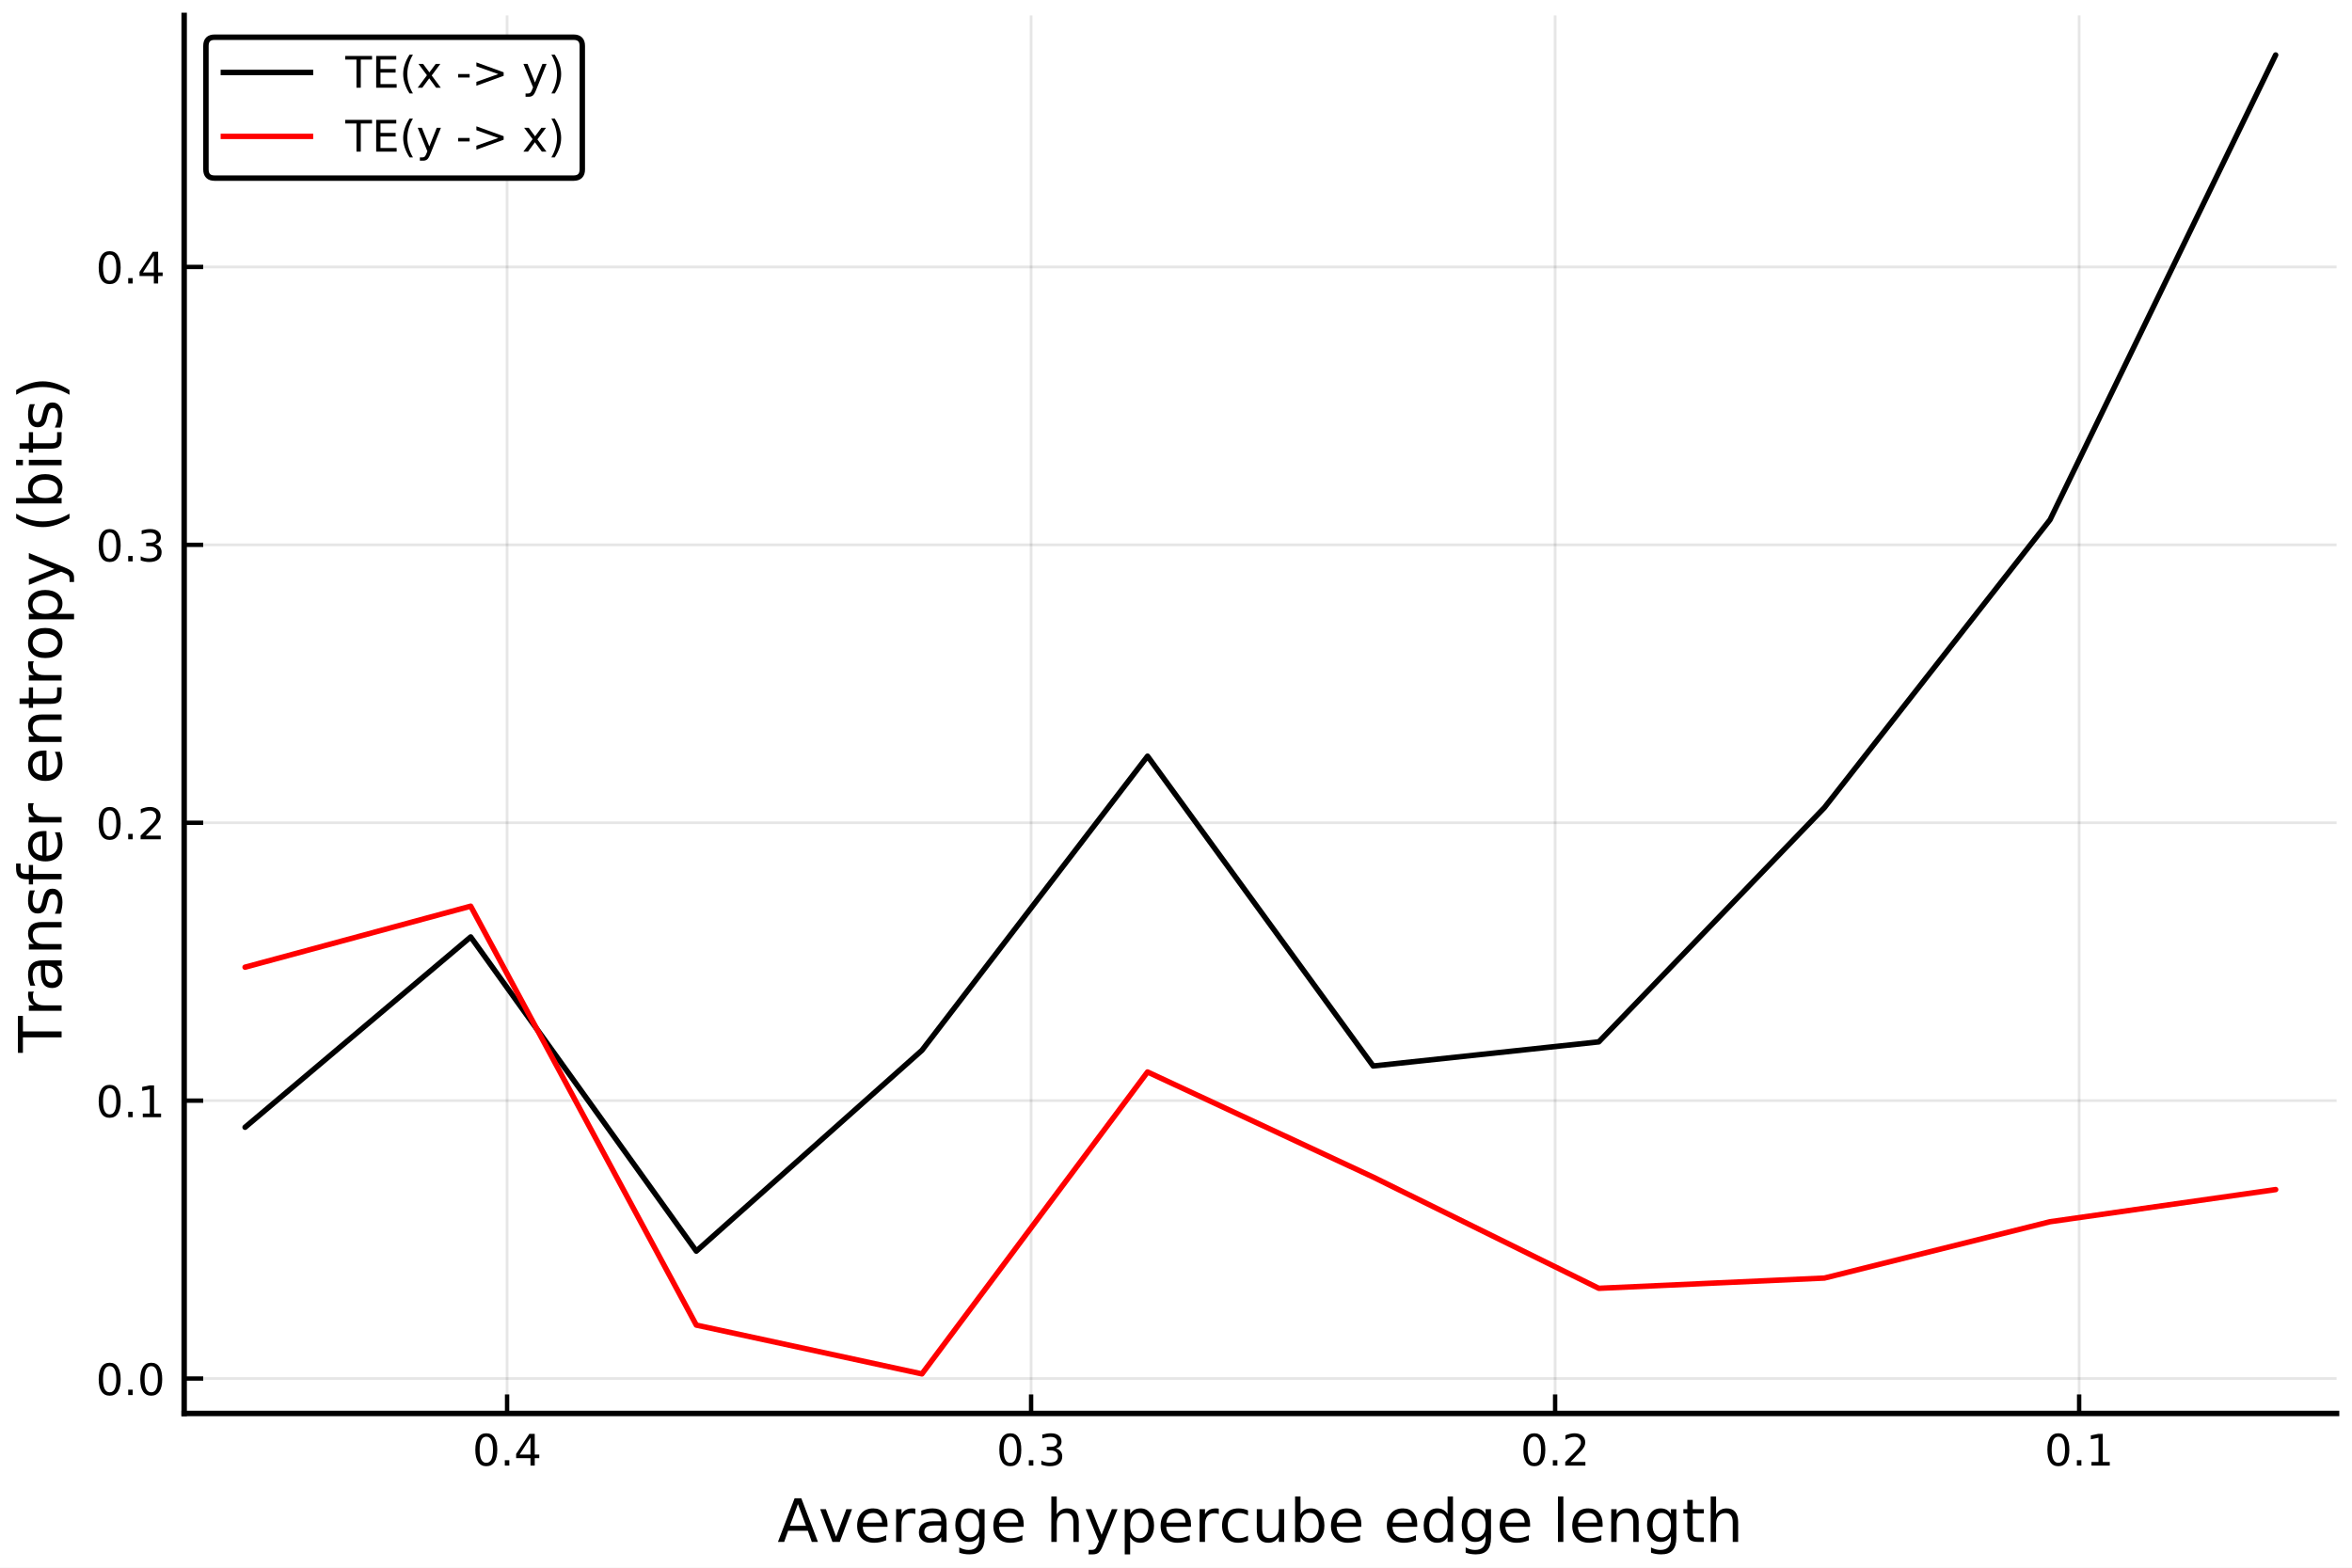
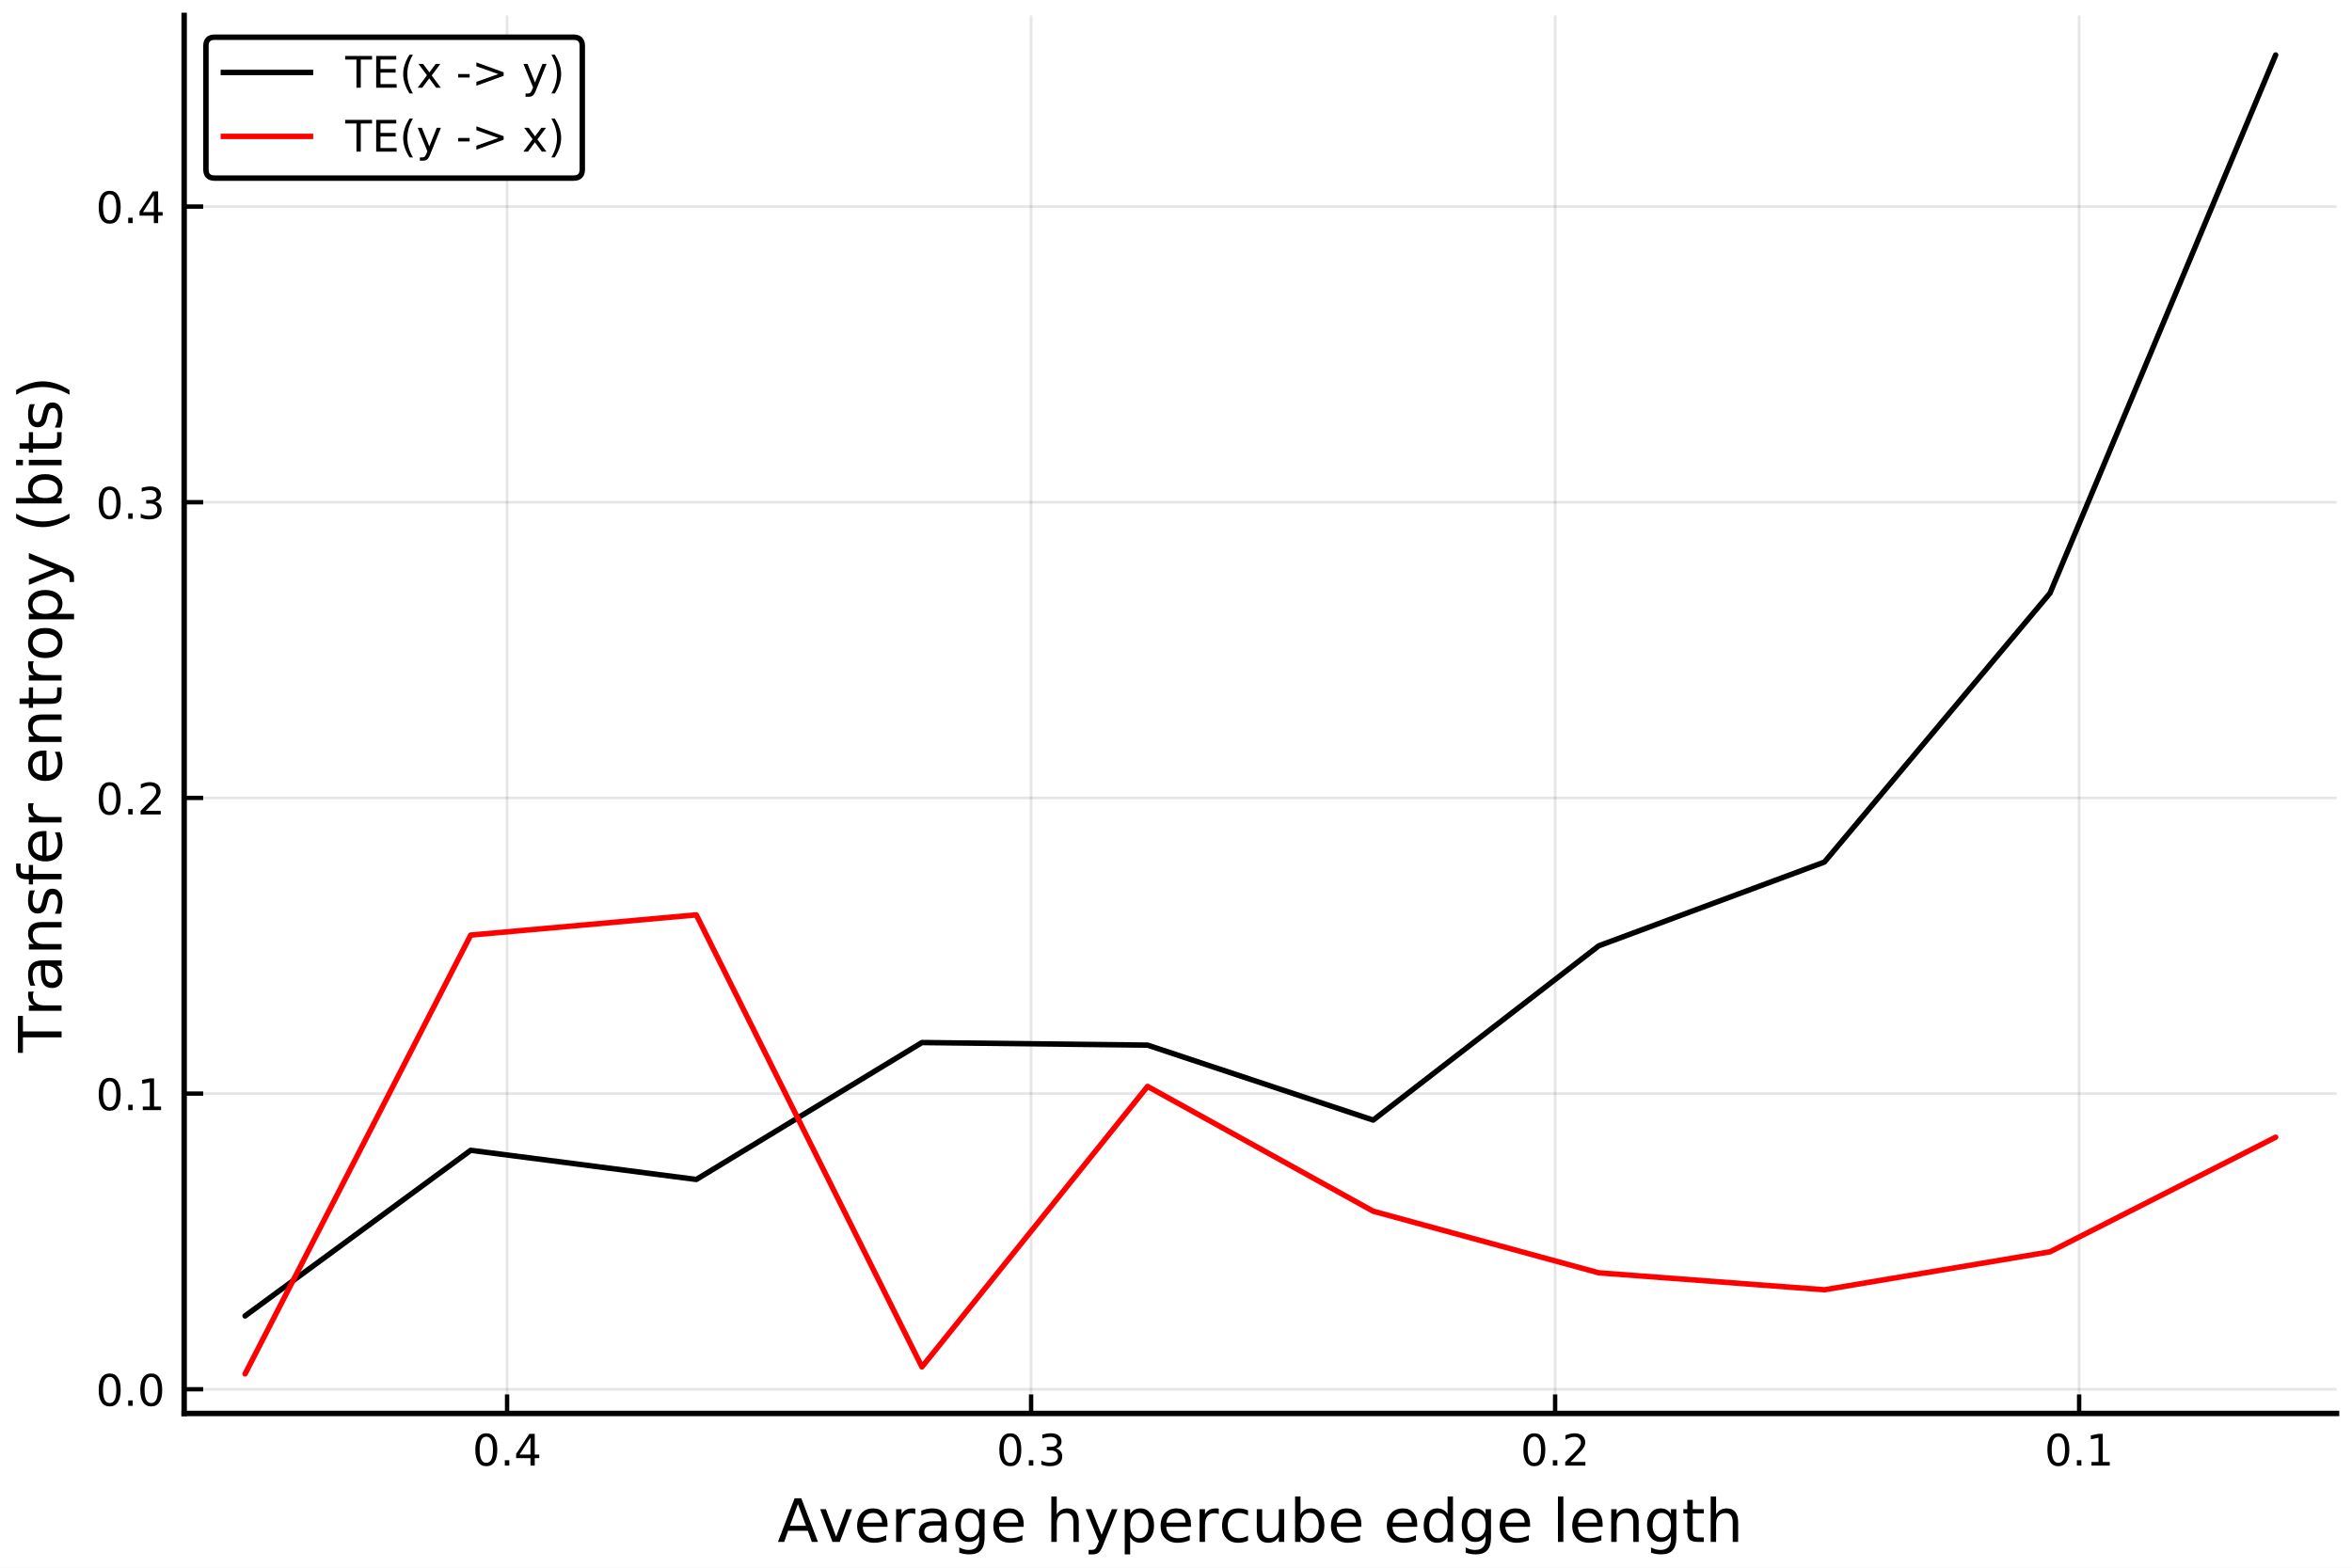
<svg xmlns="http://www.w3.org/2000/svg" xmlns:xlink="http://www.w3.org/1999/xlink" height="288pt" version="1.1" viewBox="0 0 432 288" width="432pt">
  <defs>
    <style type="text/css">
*{stroke-linecap:butt;stroke-linejoin:round;}
  </style>
  </defs>
  <g id="figure_1">
    <g id="patch_1">
      <path d="M 0 288  L 432 288  L 432 0  L 0 0  z " style="fill:#ffffff;" />
    </g>
    <g id="axes_1">
      <g id="patch_2">
        <path d="M 33.825 259.665  L 429.165 259.665  L 429.165 2.835  L 33.825 2.835  z " style="fill:#ffffff;" />
      </g>
      <g id="matplotlib.axis_1">
        <g id="xtick_1">
          <g id="line2d_1">
-             <path clip-path="url(#pff880010dd)" d="M 381.883 259.665  L 381.883 2.835  " style="fill:none;stroke:#000000;stroke-linecap:square;stroke-opacity:0.1;stroke-width:0.5;" />
+             <path clip-path="url(#p56dfbf8bd0)" d="M 381.883 259.665  L 381.883 2.835  " style="fill:none;stroke:#000000;stroke-linecap:square;stroke-opacity:0.1;stroke-width:0.5;" />
          </g>
          <g id="line2d_2">
            <defs>
-               <path d="M 0 0  L 0 -3.5  " id="m02b82dcf3f" style="stroke:#000000;stroke-width:0.8;" />
-             </defs>
-             <g>
-               <use style="stroke:#000000;stroke-width:0.8;" x="381.883" xlink:href="#m02b82dcf3f" y="259.665" />
+               <path d="M 0 0  L 0 -3.5  " id="m23f19d0f2c" style="stroke:#000000;stroke-width:0.8;" />
+             </defs>
+             <g>
+               <use style="stroke:#000000;stroke-width:0.8;" x="381.883" xlink:href="#m23f19d0f2c" y="259.665" />
            </g>
          </g>
          <g id="text_1">
            <defs>
              <path d="M 31.781 66.406  Q 24.172 66.406 20.328 58.906  Q 16.5 51.422 16.5 36.375  Q 16.5 21.391 20.328 13.891  Q 24.172 6.391 31.781 6.391  Q 39.453 6.391 43.281 13.891  Q 47.125 21.391 47.125 36.375  Q 47.125 51.422 43.281 58.906  Q 39.453 66.406 31.781 66.406  z M 31.781 74.219  Q 44.047 74.219 50.516 64.516  Q 56.984 54.828 56.984 36.375  Q 56.984 17.969 50.516 8.266  Q 44.047 -1.422 31.781 -1.422  Q 19.531 -1.422 13.062 8.266  Q 6.594 17.969 6.594 36.375  Q 6.594 54.828 13.062 64.516  Q 19.531 74.219 31.781 74.219  z " id="DejaVuSans-48" />
              <path d="M 10.688 12.406  L 21 12.406  L 21 0  L 10.688 0  z " id="DejaVuSans-46" />
              <path d="M 12.406 8.297  L 28.516 8.297  L 28.516 63.922  L 10.984 60.406  L 10.984 69.391  L 28.422 72.906  L 38.281 72.906  L 38.281 8.297  L 54.391 8.297  L 54.391 0  L 12.406 0  z " id="DejaVuSans-49" />
            </defs>
            <g transform="translate(375.522 269.2441)scale(0.08 -0.08)">
              <use xlink:href="#DejaVuSans-48" />
              <use x="63.623" xlink:href="#DejaVuSans-46" />
              <use x="95.41" xlink:href="#DejaVuSans-49" />
            </g>
          </g>
        </g>
        <g id="xtick_2">
          <g id="line2d_3">
-             <path clip-path="url(#pff880010dd)" d="M 285.635 259.665  L 285.635 2.835  " style="fill:none;stroke:#000000;stroke-linecap:square;stroke-opacity:0.1;stroke-width:0.5;" />
+             <path clip-path="url(#p56dfbf8bd0)" d="M 285.635 259.665  L 285.635 2.835  " style="fill:none;stroke:#000000;stroke-linecap:square;stroke-opacity:0.1;stroke-width:0.5;" />
          </g>
          <g id="line2d_4">
            <g>
-               <use style="stroke:#000000;stroke-width:0.8;" x="285.635" xlink:href="#m02b82dcf3f" y="259.665" />
+               <use style="stroke:#000000;stroke-width:0.8;" x="285.635" xlink:href="#m23f19d0f2c" y="259.665" />
            </g>
          </g>
          <g id="text_2">
            <defs>
              <path d="M 19.188 8.297  L 53.609 8.297  L 53.609 0  L 7.328 0  L 7.328 8.297  Q 12.938 14.109 22.625 23.891  Q 32.328 33.688 34.812 36.531  Q 39.547 41.844 41.422 45.531  Q 43.312 49.219 43.312 52.781  Q 43.312 58.594 39.234 62.25  Q 35.156 65.922 28.609 65.922  Q 23.969 65.922 18.812 64.312  Q 13.672 62.703 7.812 59.422  L 7.812 69.391  Q 13.766 71.781 18.938 73  Q 24.125 74.219 28.422 74.219  Q 39.75 74.219 46.484 68.547  Q 53.219 62.891 53.219 53.422  Q 53.219 48.922 51.531 44.891  Q 49.859 40.875 45.406 35.406  Q 44.188 33.984 37.641 27.219  Q 31.109 20.453 19.188 8.297  z " id="DejaVuSans-50" />
            </defs>
            <g transform="translate(279.2735 269.2441)scale(0.08 -0.08)">
              <use xlink:href="#DejaVuSans-48" />
              <use x="63.623" xlink:href="#DejaVuSans-46" />
              <use x="95.41" xlink:href="#DejaVuSans-50" />
            </g>
          </g>
        </g>
        <g id="xtick_3">
          <g id="line2d_5">
-             <path clip-path="url(#pff880010dd)" d="M 189.386 259.665  L 189.386 2.835  " style="fill:none;stroke:#000000;stroke-linecap:square;stroke-opacity:0.1;stroke-width:0.5;" />
+             <path clip-path="url(#p56dfbf8bd0)" d="M 189.386 259.665  L 189.386 2.835  " style="fill:none;stroke:#000000;stroke-linecap:square;stroke-opacity:0.1;stroke-width:0.5;" />
          </g>
          <g id="line2d_6">
            <g>
-               <use style="stroke:#000000;stroke-width:0.8;" x="189.386" xlink:href="#m02b82dcf3f" y="259.665" />
+               <use style="stroke:#000000;stroke-width:0.8;" x="189.386" xlink:href="#m23f19d0f2c" y="259.665" />
            </g>
          </g>
          <g id="text_3">
            <defs>
              <path d="M 40.578 39.312  Q 47.656 37.797 51.625 33  Q 55.609 28.219 55.609 21.188  Q 55.609 10.406 48.188 4.484  Q 40.766 -1.422 27.094 -1.422  Q 22.516 -1.422 17.656 -0.516  Q 12.797 0.391 7.625 2.203  L 7.625 11.719  Q 11.719 9.328 16.594 8.109  Q 21.484 6.891 26.812 6.891  Q 36.078 6.891 40.938 10.547  Q 45.797 14.203 45.797 21.188  Q 45.797 27.641 41.281 31.266  Q 36.766 34.906 28.719 34.906  L 20.219 34.906  L 20.219 43.016  L 29.109 43.016  Q 36.375 43.016 40.234 45.922  Q 44.094 48.828 44.094 54.297  Q 44.094 59.906 40.109 62.906  Q 36.141 65.922 28.719 65.922  Q 24.656 65.922 20.016 65.031  Q 15.375 64.156 9.812 62.312  L 9.812 71.094  Q 15.438 72.656 20.344 73.438  Q 25.25 74.219 29.594 74.219  Q 40.828 74.219 47.359 69.109  Q 53.906 64.016 53.906 55.328  Q 53.906 49.266 50.438 45.094  Q 46.969 40.922 40.578 39.312  z " id="DejaVuSans-51" />
            </defs>
            <g transform="translate(183.025 269.2441)scale(0.08 -0.08)">
              <use xlink:href="#DejaVuSans-48" />
              <use x="63.623" xlink:href="#DejaVuSans-46" />
              <use x="95.41" xlink:href="#DejaVuSans-51" />
            </g>
          </g>
        </g>
        <g id="xtick_4">
          <g id="line2d_7">
-             <path clip-path="url(#pff880010dd)" d="M 93.138 259.665  L 93.138 2.835  " style="fill:none;stroke:#000000;stroke-linecap:square;stroke-opacity:0.1;stroke-width:0.5;" />
+             <path clip-path="url(#p56dfbf8bd0)" d="M 93.138 259.665  L 93.138 2.835  " style="fill:none;stroke:#000000;stroke-linecap:square;stroke-opacity:0.1;stroke-width:0.5;" />
          </g>
          <g id="line2d_8">
            <g>
-               <use style="stroke:#000000;stroke-width:0.8;" x="93.138" xlink:href="#m02b82dcf3f" y="259.665" />
+               <use style="stroke:#000000;stroke-width:0.8;" x="93.138" xlink:href="#m23f19d0f2c" y="259.665" />
            </g>
          </g>
          <g id="text_4">
            <defs>
              <path d="M 37.797 64.312  L 12.891 25.391  L 37.797 25.391  z M 35.203 72.906  L 47.609 72.906  L 47.609 25.391  L 58.016 25.391  L 58.016 17.188  L 47.609 17.188  L 47.609 0  L 37.797 0  L 37.797 17.188  L 4.891 17.188  L 4.891 26.703  z " id="DejaVuSans-52" />
            </defs>
            <g transform="translate(86.77653 269.2441)scale(0.08 -0.08)">
              <use xlink:href="#DejaVuSans-48" />
              <use x="63.623" xlink:href="#DejaVuSans-46" />
              <use x="95.41" xlink:href="#DejaVuSans-52" />
            </g>
          </g>
        </g>
        <g id="text_5">
          <defs>
            <path d="M 34.188 63.188  L 20.797 26.906  L 47.609 26.906  z M 28.609 72.906  L 39.797 72.906  L 67.578 0  L 57.328 0  L 50.688 18.703  L 17.828 18.703  L 11.188 0  L 0.781 0  z " id="DejaVuSans-65" />
            <path d="M 2.984 54.688  L 12.5 54.688  L 29.594 8.797  L 46.688 54.688  L 56.203 54.688  L 35.688 0  L 23.484 0  z " id="DejaVuSans-118" />
            <path d="M 56.203 29.594  L 56.203 25.203  L 14.891 25.203  Q 15.484 15.922 20.484 11.062  Q 25.484 6.203 34.422 6.203  Q 39.594 6.203 44.453 7.469  Q 49.312 8.734 54.109 11.281  L 54.109 2.781  Q 49.266 0.734 44.188 -0.344  Q 39.109 -1.422 33.891 -1.422  Q 20.797 -1.422 13.156 6.188  Q 5.516 13.812 5.516 26.812  Q 5.516 40.234 12.766 48.109  Q 20.016 56 32.328 56  Q 43.359 56 49.781 48.891  Q 56.203 41.797 56.203 29.594  z M 47.219 32.234  Q 47.125 39.594 43.094 43.984  Q 39.062 48.391 32.422 48.391  Q 24.906 48.391 20.391 44.141  Q 15.875 39.891 15.188 32.172  z " id="DejaVuSans-101" />
            <path d="M 41.109 46.297  Q 39.594 47.172 37.812 47.578  Q 36.031 48 33.891 48  Q 26.266 48 22.188 43.047  Q 18.109 38.094 18.109 28.812  L 18.109 0  L 9.078 0  L 9.078 54.688  L 18.109 54.688  L 18.109 46.188  Q 20.953 51.172 25.484 53.578  Q 30.031 56 36.531 56  Q 37.453 56 38.578 55.875  Q 39.703 55.766 41.062 55.516  z " id="DejaVuSans-114" />
            <path d="M 34.281 27.484  Q 23.391 27.484 19.188 25  Q 14.984 22.516 14.984 16.5  Q 14.984 11.719 18.141 8.906  Q 21.297 6.109 26.703 6.109  Q 34.188 6.109 38.703 11.406  Q 43.219 16.703 43.219 25.484  L 43.219 27.484  z M 52.203 31.203  L 52.203 0  L 43.219 0  L 43.219 8.297  Q 40.141 3.328 35.547 0.953  Q 30.953 -1.422 24.312 -1.422  Q 15.922 -1.422 10.953 3.297  Q 6 8.016 6 15.922  Q 6 25.141 12.172 29.828  Q 18.359 34.516 30.609 34.516  L 43.219 34.516  L 43.219 35.406  Q 43.219 41.609 39.141 45  Q 35.062 48.391 27.688 48.391  Q 23 48.391 18.547 47.266  Q 14.109 46.141 10.016 43.891  L 10.016 52.203  Q 14.938 54.109 19.578 55.047  Q 24.219 56 28.609 56  Q 40.484 56 46.344 49.844  Q 52.203 43.703 52.203 31.203  z " id="DejaVuSans-97" />
            <path d="M 45.406 27.984  Q 45.406 37.75 41.375 43.109  Q 37.359 48.484 30.078 48.484  Q 22.859 48.484 18.828 43.109  Q 14.797 37.75 14.797 27.984  Q 14.797 18.266 18.828 12.891  Q 22.859 7.516 30.078 7.516  Q 37.359 7.516 41.375 12.891  Q 45.406 18.266 45.406 27.984  z M 54.391 6.781  Q 54.391 -7.172 48.188 -13.984  Q 42 -20.797 29.203 -20.797  Q 24.469 -20.797 20.266 -20.094  Q 16.062 -19.391 12.109 -17.922  L 12.109 -9.188  Q 16.062 -11.328 19.922 -12.344  Q 23.781 -13.375 27.781 -13.375  Q 36.625 -13.375 41.016 -8.766  Q 45.406 -4.156 45.406 5.172  L 45.406 9.625  Q 42.625 4.781 38.281 2.391  Q 33.938 0 27.875 0  Q 17.828 0 11.672 7.656  Q 5.516 15.328 5.516 27.984  Q 5.516 40.672 11.672 48.328  Q 17.828 56 27.875 56  Q 33.938 56 38.281 53.609  Q 42.625 51.219 45.406 46.391  L 45.406 54.688  L 54.391 54.688  z " id="DejaVuSans-103" />
            <path id="DejaVuSans-32" />
            <path d="M 54.891 33.016  L 54.891 0  L 45.906 0  L 45.906 32.719  Q 45.906 40.484 42.875 44.328  Q 39.844 48.188 33.797 48.188  Q 26.516 48.188 22.312 43.547  Q 18.109 38.922 18.109 30.906  L 18.109 0  L 9.078 0  L 9.078 75.984  L 18.109 75.984  L 18.109 46.188  Q 21.344 51.125 25.703 53.562  Q 30.078 56 35.797 56  Q 45.219 56 50.047 50.172  Q 54.891 44.344 54.891 33.016  z " id="DejaVuSans-104" />
            <path d="M 32.172 -5.078  Q 28.375 -14.844 24.75 -17.812  Q 21.141 -20.797 15.094 -20.797  L 7.906 -20.797  L 7.906 -13.281  L 13.188 -13.281  Q 16.891 -13.281 18.938 -11.516  Q 21 -9.766 23.484 -3.219  L 25.094 0.875  L 2.984 54.688  L 12.5 54.688  L 29.594 11.922  L 46.688 54.688  L 56.203 54.688  z " id="DejaVuSans-121" />
            <path d="M 18.109 8.203  L 18.109 -20.797  L 9.078 -20.797  L 9.078 54.688  L 18.109 54.688  L 18.109 46.391  Q 20.953 51.266 25.266 53.625  Q 29.594 56 35.594 56  Q 45.562 56 51.781 48.094  Q 58.016 40.188 58.016 27.297  Q 58.016 14.406 51.781 6.484  Q 45.562 -1.422 35.594 -1.422  Q 29.594 -1.422 25.266 0.953  Q 20.953 3.328 18.109 8.203  z M 48.688 27.297  Q 48.688 37.203 44.609 42.844  Q 40.531 48.484 33.406 48.484  Q 26.266 48.484 22.188 42.844  Q 18.109 37.203 18.109 27.297  Q 18.109 17.391 22.188 11.75  Q 26.266 6.109 33.406 6.109  Q 40.531 6.109 44.609 11.75  Q 48.688 17.391 48.688 27.297  z " id="DejaVuSans-112" />
            <path d="M 48.781 52.594  L 48.781 44.188  Q 44.969 46.297 41.141 47.344  Q 37.312 48.391 33.406 48.391  Q 24.656 48.391 19.812 42.844  Q 14.984 37.312 14.984 27.297  Q 14.984 17.281 19.812 11.734  Q 24.656 6.203 33.406 6.203  Q 37.312 6.203 41.141 7.25  Q 44.969 8.297 48.781 10.406  L 48.781 2.094  Q 45.016 0.344 40.984 -0.531  Q 36.969 -1.422 32.422 -1.422  Q 20.062 -1.422 12.781 6.344  Q 5.516 14.109 5.516 27.297  Q 5.516 40.672 12.859 48.328  Q 20.219 56 33.016 56  Q 37.156 56 41.109 55.141  Q 45.062 54.297 48.781 52.594  z " id="DejaVuSans-99" />
            <path d="M 8.5 21.578  L 8.5 54.688  L 17.484 54.688  L 17.484 21.922  Q 17.484 14.156 20.5 10.266  Q 23.531 6.391 29.594 6.391  Q 36.859 6.391 41.078 11.031  Q 45.312 15.672 45.312 23.688  L 45.312 54.688  L 54.297 54.688  L 54.297 0  L 45.312 0  L 45.312 8.406  Q 42.047 3.422 37.719 1  Q 33.406 -1.422 27.688 -1.422  Q 18.266 -1.422 13.375 4.438  Q 8.5 10.297 8.5 21.578  z M 31.109 56  z " id="DejaVuSans-117" />
            <path d="M 48.688 27.297  Q 48.688 37.203 44.609 42.844  Q 40.531 48.484 33.406 48.484  Q 26.266 48.484 22.188 42.844  Q 18.109 37.203 18.109 27.297  Q 18.109 17.391 22.188 11.75  Q 26.266 6.109 33.406 6.109  Q 40.531 6.109 44.609 11.75  Q 48.688 17.391 48.688 27.297  z M 18.109 46.391  Q 20.953 51.266 25.266 53.625  Q 29.594 56 35.594 56  Q 45.562 56 51.781 48.094  Q 58.016 40.188 58.016 27.297  Q 58.016 14.406 51.781 6.484  Q 45.562 -1.422 35.594 -1.422  Q 29.594 -1.422 25.266 0.953  Q 20.953 3.328 18.109 8.203  L 18.109 0  L 9.078 0  L 9.078 75.984  L 18.109 75.984  z " id="DejaVuSans-98" />
            <path d="M 45.406 46.391  L 45.406 75.984  L 54.391 75.984  L 54.391 0  L 45.406 0  L 45.406 8.203  Q 42.578 3.328 38.25 0.953  Q 33.938 -1.422 27.875 -1.422  Q 17.969 -1.422 11.734 6.484  Q 5.516 14.406 5.516 27.297  Q 5.516 40.188 11.734 48.094  Q 17.969 56 27.875 56  Q 33.938 56 38.25 53.625  Q 42.578 51.266 45.406 46.391  z M 14.797 27.297  Q 14.797 17.391 18.875 11.75  Q 22.953 6.109 30.078 6.109  Q 37.203 6.109 41.297 11.75  Q 45.406 17.391 45.406 27.297  Q 45.406 37.203 41.297 42.844  Q 37.203 48.484 30.078 48.484  Q 22.953 48.484 18.875 42.844  Q 14.797 37.203 14.797 27.297  z " id="DejaVuSans-100" />
            <path d="M 9.422 75.984  L 18.406 75.984  L 18.406 0  L 9.422 0  z " id="DejaVuSans-108" />
            <path d="M 54.891 33.016  L 54.891 0  L 45.906 0  L 45.906 32.719  Q 45.906 40.484 42.875 44.328  Q 39.844 48.188 33.797 48.188  Q 26.516 48.188 22.312 43.547  Q 18.109 38.922 18.109 30.906  L 18.109 0  L 9.078 0  L 9.078 54.688  L 18.109 54.688  L 18.109 46.188  Q 21.344 51.125 25.703 53.562  Q 30.078 56 35.797 56  Q 45.219 56 50.047 50.172  Q 54.891 44.344 54.891 33.016  z " id="DejaVuSans-110" />
            <path d="M 18.312 70.219  L 18.312 54.688  L 36.812 54.688  L 36.812 47.703  L 18.312 47.703  L 18.312 18.016  Q 18.312 11.328 20.141 9.422  Q 21.969 7.516 27.594 7.516  L 36.812 7.516  L 36.812 0  L 27.594 0  Q 17.188 0 13.234 3.875  Q 9.281 7.766 9.281 18.016  L 9.281 47.703  L 2.688 47.703  L 2.688 54.688  L 9.281 54.688  L 9.281 70.219  z " id="DejaVuSans-116" />
          </defs>
          <g transform="translate(142.8015 283.2661)scale(0.11 -0.11)">
            <use xlink:href="#DejaVuSans-65" />
            <use x="68.33" xlink:href="#DejaVuSans-118" />
            <use x="127.51" xlink:href="#DejaVuSans-101" />
            <use x="189.033" xlink:href="#DejaVuSans-114" />
            <use x="230.146" xlink:href="#DejaVuSans-97" />
            <use x="291.426" xlink:href="#DejaVuSans-103" />
            <use x="354.902" xlink:href="#DejaVuSans-101" />
            <use x="416.426" xlink:href="#DejaVuSans-32" />
            <use x="448.213" xlink:href="#DejaVuSans-104" />
            <use x="511.592" xlink:href="#DejaVuSans-121" />
            <use x="570.771" xlink:href="#DejaVuSans-112" />
            <use x="634.248" xlink:href="#DejaVuSans-101" />
            <use x="695.771" xlink:href="#DejaVuSans-114" />
            <use x="736.854" xlink:href="#DejaVuSans-99" />
            <use x="791.834" xlink:href="#DejaVuSans-117" />
            <use x="855.213" xlink:href="#DejaVuSans-98" />
            <use x="918.689" xlink:href="#DejaVuSans-101" />
            <use x="980.213" xlink:href="#DejaVuSans-32" />
            <use x="1012" xlink:href="#DejaVuSans-101" />
            <use x="1073.523" xlink:href="#DejaVuSans-100" />
            <use x="1137" xlink:href="#DejaVuSans-103" />
            <use x="1200.477" xlink:href="#DejaVuSans-101" />
            <use x="1262" xlink:href="#DejaVuSans-32" />
            <use x="1293.787" xlink:href="#DejaVuSans-108" />
            <use x="1321.57" xlink:href="#DejaVuSans-101" />
            <use x="1383.094" xlink:href="#DejaVuSans-110" />
            <use x="1446.473" xlink:href="#DejaVuSans-103" />
            <use x="1509.949" xlink:href="#DejaVuSans-116" />
            <use x="1549.158" xlink:href="#DejaVuSans-104" />
          </g>
        </g>
      </g>
      <g id="matplotlib.axis_2">
        <g id="ytick_1">
          <g id="line2d_9">
-             <path clip-path="url(#pff880010dd)" d="M 33.825 253.249  L 429.165 253.249  " style="fill:none;stroke:#000000;stroke-linecap:square;stroke-opacity:0.1;stroke-width:0.5;" />
+             <path clip-path="url(#p56dfbf8bd0)" d="M 33.825 255.222  L 429.165 255.222  " style="fill:none;stroke:#000000;stroke-linecap:square;stroke-opacity:0.1;stroke-width:0.5;" />
          </g>
          <g id="line2d_10">
            <defs>
-               <path d="M 0 0  L 3.5 0  " id="m40d0fb7eee" style="stroke:#000000;stroke-width:0.8;" />
-             </defs>
-             <g>
-               <use style="stroke:#000000;stroke-width:0.8;" x="33.825" xlink:href="#m40d0fb7eee" y="253.249" />
+               <path d="M 0 0  L 3.5 0  " id="mae0eb8414e" style="stroke:#000000;stroke-width:0.8;" />
+             </defs>
+             <g>
+               <use style="stroke:#000000;stroke-width:0.8;" x="33.825" xlink:href="#mae0eb8414e" y="255.222" />
            </g>
          </g>
          <g id="text_6">
-             <g transform="translate(17.60215 256.2881)scale(0.08 -0.08)">
+             <g transform="translate(17.60215 258.2611)scale(0.08 -0.08)">
              <use xlink:href="#DejaVuSans-48" />
              <use x="63.623" xlink:href="#DejaVuSans-46" />
              <use x="95.41" xlink:href="#DejaVuSans-48" />
            </g>
          </g>
        </g>
        <g id="ytick_2">
          <g id="line2d_11">
-             <path clip-path="url(#pff880010dd)" d="M 33.825 202.197  L 429.165 202.197  " style="fill:none;stroke:#000000;stroke-linecap:square;stroke-opacity:0.1;stroke-width:0.5;" />
+             <path clip-path="url(#p56dfbf8bd0)" d="M 33.825 200.903  L 429.165 200.903  " style="fill:none;stroke:#000000;stroke-linecap:square;stroke-opacity:0.1;stroke-width:0.5;" />
          </g>
          <g id="line2d_12">
            <g>
-               <use style="stroke:#000000;stroke-width:0.8;" x="33.825" xlink:href="#m40d0fb7eee" y="202.197" />
+               <use style="stroke:#000000;stroke-width:0.8;" x="33.825" xlink:href="#mae0eb8414e" y="200.903" />
            </g>
          </g>
          <g id="text_7">
-             <g transform="translate(17.60215 205.2363)scale(0.08 -0.08)">
+             <g transform="translate(17.60215 203.9426)scale(0.08 -0.08)">
              <use xlink:href="#DejaVuSans-48" />
              <use x="63.623" xlink:href="#DejaVuSans-46" />
              <use x="95.41" xlink:href="#DejaVuSans-49" />
            </g>
          </g>
        </g>
        <g id="ytick_3">
          <g id="line2d_13">
-             <path clip-path="url(#pff880010dd)" d="M 33.825 151.145  L 429.165 151.145  " style="fill:none;stroke:#000000;stroke-linecap:square;stroke-opacity:0.1;stroke-width:0.5;" />
+             <path clip-path="url(#p56dfbf8bd0)" d="M 33.825 146.585  L 429.165 146.585  " style="fill:none;stroke:#000000;stroke-linecap:square;stroke-opacity:0.1;stroke-width:0.5;" />
          </g>
          <g id="line2d_14">
            <g>
-               <use style="stroke:#000000;stroke-width:0.8;" x="33.825" xlink:href="#m40d0fb7eee" y="151.145" />
+               <use style="stroke:#000000;stroke-width:0.8;" x="33.825" xlink:href="#mae0eb8414e" y="146.585" />
            </g>
          </g>
          <g id="text_8">
-             <g transform="translate(17.60215 154.1844)scale(0.08 -0.08)">
+             <g transform="translate(17.60215 149.6242)scale(0.08 -0.08)">
              <use xlink:href="#DejaVuSans-48" />
              <use x="63.623" xlink:href="#DejaVuSans-46" />
              <use x="95.41" xlink:href="#DejaVuSans-50" />
            </g>
          </g>
        </g>
        <g id="ytick_4">
          <g id="line2d_15">
-             <path clip-path="url(#pff880010dd)" d="M 33.825 100.093  L 429.165 100.093  " style="fill:none;stroke:#000000;stroke-linecap:square;stroke-opacity:0.1;stroke-width:0.5;" />
+             <path clip-path="url(#p56dfbf8bd0)" d="M 33.825 92.266  L 429.165 92.266  " style="fill:none;stroke:#000000;stroke-linecap:square;stroke-opacity:0.1;stroke-width:0.5;" />
          </g>
          <g id="line2d_16">
            <g>
-               <use style="stroke:#000000;stroke-width:0.8;" x="33.825" xlink:href="#m40d0fb7eee" y="100.093" />
+               <use style="stroke:#000000;stroke-width:0.8;" x="33.825" xlink:href="#mae0eb8414e" y="92.266" />
            </g>
          </g>
          <g id="text_9">
-             <g transform="translate(17.60215 103.1325)scale(0.08 -0.08)">
+             <g transform="translate(17.60215 95.30576)scale(0.08 -0.08)">
              <use xlink:href="#DejaVuSans-48" />
              <use x="63.623" xlink:href="#DejaVuSans-46" />
              <use x="95.41" xlink:href="#DejaVuSans-51" />
            </g>
          </g>
        </g>
        <g id="ytick_5">
          <g id="line2d_17">
-             <path clip-path="url(#pff880010dd)" d="M 33.825 49.041  L 429.165 49.041  " style="fill:none;stroke:#000000;stroke-linecap:square;stroke-opacity:0.1;stroke-width:0.5;" />
+             <path clip-path="url(#p56dfbf8bd0)" d="M 33.825 37.948  L 429.165 37.948  " style="fill:none;stroke:#000000;stroke-linecap:square;stroke-opacity:0.1;stroke-width:0.5;" />
          </g>
          <g id="line2d_18">
            <g>
-               <use style="stroke:#000000;stroke-width:0.8;" x="33.825" xlink:href="#m40d0fb7eee" y="49.041" />
+               <use style="stroke:#000000;stroke-width:0.8;" x="33.825" xlink:href="#mae0eb8414e" y="37.948" />
            </g>
          </g>
          <g id="text_10">
-             <g transform="translate(17.60215 52.08062)scale(0.08 -0.08)">
+             <g transform="translate(17.60215 40.98732)scale(0.08 -0.08)">
              <use xlink:href="#DejaVuSans-48" />
              <use x="63.623" xlink:href="#DejaVuSans-46" />
              <use x="95.41" xlink:href="#DejaVuSans-52" />
            </g>
          </g>
        </g>
        <g id="text_11">
          <defs>
            <path d="M -0.297 72.906  L 61.375 72.906  L 61.375 64.594  L 35.5 64.594  L 35.5 0  L 25.594 0  L 25.594 64.594  L -0.297 64.594  z " id="DejaVuSans-84" />
            <path d="M 44.281 53.078  L 44.281 44.578  Q 40.484 46.531 36.375 47.5  Q 32.281 48.484 27.875 48.484  Q 21.188 48.484 17.844 46.438  Q 14.5 44.391 14.5 40.281  Q 14.5 37.156 16.891 35.375  Q 19.281 33.594 26.516 31.984  L 29.594 31.297  Q 39.156 29.25 43.188 25.516  Q 47.219 21.781 47.219 15.094  Q 47.219 7.469 41.188 3.016  Q 35.156 -1.422 24.609 -1.422  Q 20.219 -1.422 15.453 -0.562  Q 10.688 0.297 5.422 2  L 5.422 11.281  Q 10.406 8.688 15.234 7.391  Q 20.062 6.109 24.812 6.109  Q 31.156 6.109 34.562 8.281  Q 37.984 10.453 37.984 14.406  Q 37.984 18.062 35.516 20.016  Q 33.062 21.969 24.703 23.781  L 21.578 24.516  Q 13.234 26.266 9.516 29.906  Q 5.812 33.547 5.812 39.891  Q 5.812 47.609 11.281 51.797  Q 16.75 56 26.812 56  Q 31.781 56 36.172 55.266  Q 40.578 54.547 44.281 53.078  z " id="DejaVuSans-115" />
            <path d="M 37.109 75.984  L 37.109 68.5  L 28.516 68.5  Q 23.688 68.5 21.797 66.547  Q 19.922 64.594 19.922 59.516  L 19.922 54.688  L 34.719 54.688  L 34.719 47.703  L 19.922 47.703  L 19.922 0  L 10.891 0  L 10.891 47.703  L 2.297 47.703  L 2.297 54.688  L 10.891 54.688  L 10.891 58.5  Q 10.891 67.625 15.141 71.797  Q 19.391 75.984 28.609 75.984  z " id="DejaVuSans-102" />
            <path d="M 30.609 48.391  Q 23.391 48.391 19.188 42.75  Q 14.984 37.109 14.984 27.297  Q 14.984 17.484 19.156 11.844  Q 23.344 6.203 30.609 6.203  Q 37.797 6.203 41.984 11.859  Q 46.188 17.531 46.188 27.297  Q 46.188 37.016 41.984 42.703  Q 37.797 48.391 30.609 48.391  z M 30.609 56  Q 42.328 56 49.016 48.375  Q 55.719 40.766 55.719 27.297  Q 55.719 13.875 49.016 6.219  Q 42.328 -1.422 30.609 -1.422  Q 18.844 -1.422 12.172 6.219  Q 5.516 13.875 5.516 27.297  Q 5.516 40.766 12.172 48.375  Q 18.844 56 30.609 56  z " id="DejaVuSans-111" />
            <path d="M 31 75.875  Q 24.469 64.656 21.281 53.656  Q 18.109 42.672 18.109 31.391  Q 18.109 20.125 21.312 9.062  Q 24.516 -2 31 -13.188  L 23.188 -13.188  Q 15.875 -1.703 12.234 9.375  Q 8.594 20.453 8.594 31.391  Q 8.594 42.281 12.203 53.312  Q 15.828 64.359 23.188 75.875  z " id="DejaVuSans-40" />
            <path d="M 9.422 54.688  L 18.406 54.688  L 18.406 0  L 9.422 0  z M 9.422 75.984  L 18.406 75.984  L 18.406 64.594  L 9.422 64.594  z " id="DejaVuSans-105" />
            <path d="M 8.016 75.875  L 15.828 75.875  Q 23.141 64.359 26.781 53.312  Q 30.422 42.281 30.422 31.391  Q 30.422 20.453 26.781 9.375  Q 23.141 -1.703 15.828 -13.188  L 8.016 -13.188  Q 14.5 -2 17.703 9.062  Q 20.906 20.125 20.906 31.391  Q 20.906 42.672 17.703 53.656  Q 14.5 64.656 8.016 75.875  z " id="DejaVuSans-41" />
          </defs>
          <g transform="translate(11.31449 193.3871)rotate(-90)scale(0.11 -0.11)">
            <use xlink:href="#DejaVuSans-84" />
            <use x="60.865" xlink:href="#DejaVuSans-114" />
            <use x="101.979" xlink:href="#DejaVuSans-97" />
            <use x="163.258" xlink:href="#DejaVuSans-110" />
            <use x="226.637" xlink:href="#DejaVuSans-115" />
            <use x="278.736" xlink:href="#DejaVuSans-102" />
            <use x="313.941" xlink:href="#DejaVuSans-101" />
            <use x="375.465" xlink:href="#DejaVuSans-114" />
            <use x="416.578" xlink:href="#DejaVuSans-32" />
            <use x="448.365" xlink:href="#DejaVuSans-101" />
            <use x="509.889" xlink:href="#DejaVuSans-110" />
            <use x="573.268" xlink:href="#DejaVuSans-116" />
            <use x="612.477" xlink:href="#DejaVuSans-114" />
            <use x="653.559" xlink:href="#DejaVuSans-111" />
            <use x="714.74" xlink:href="#DejaVuSans-112" />
            <use x="778.217" xlink:href="#DejaVuSans-121" />
            <use x="837.396" xlink:href="#DejaVuSans-32" />
            <use x="869.184" xlink:href="#DejaVuSans-40" />
            <use x="908.197" xlink:href="#DejaVuSans-98" />
            <use x="971.674" xlink:href="#DejaVuSans-105" />
            <use x="999.457" xlink:href="#DejaVuSans-116" />
            <use x="1038.666" xlink:href="#DejaVuSans-115" />
            <use x="1090.766" xlink:href="#DejaVuSans-41" />
          </g>
        </g>
      </g>
      <g id="line2d_19">
-         <path clip-path="url(#pff880010dd)" d="M 417.976 10.103  L 376.536 95.483  L 335.096 148.368  L 293.655 191.401  L 252.215 195.834  L 210.775 138.918  L 169.335 192.955  L 127.894 229.846  L 86.454 172.122  L 45.014 207.089  " style="fill:none;stroke:#000000;stroke-linecap:round;" />
+         <path clip-path="url(#p56dfbf8bd0)" d="M 417.976 10.103  L 376.536 108.962  L 335.096 158.369  L 293.655 173.75  L 252.215 205.771  L 210.775 192.002  L 169.335 191.527  L 127.894 216.679  L 86.454 211.321  L 45.014 241.749  " style="fill:none;stroke:#000000;stroke-linecap:round;" />
      </g>
      <g id="line2d_20">
-         <path clip-path="url(#pff880010dd)" d="M 417.976 218.537  L 376.536 224.442  L 335.096 234.791  L 293.655 236.676  L 252.215 216.241  L 210.775 196.932  L 169.335 252.397  L 127.894 243.435  L 86.454 166.474  L 45.014 177.681  " style="fill:none;stroke:#ff0000;stroke-linecap:round;" />
+         <path clip-path="url(#p56dfbf8bd0)" d="M 417.976 208.918  L 376.536 229.968  L 335.096 236.944  L 293.655 233.833  L 252.215 222.511  L 210.775 199.586  L 169.335 251.118  L 127.894 168.076  L 86.454 171.785  L 45.014 252.397  " style="fill:none;stroke:#ff0000;stroke-linecap:round;" />
      </g>
      <g id="patch_3">
        <path d="M 33.825 259.665  L 33.825 2.835  " style="fill:none;stroke:#000000;stroke-linecap:square;stroke-linejoin:miter;" />
      </g>
      <g id="patch_4">
        <path d="M 33.825 259.665  L 429.165 259.665  " style="fill:none;stroke:#000000;stroke-linecap:square;stroke-linejoin:miter;" />
      </g>
      <g id="legend_1">
        <g id="patch_5">
          <path d="M 39.425 32.72  L 105.353 32.72  Q 106.953 32.72 106.953 31.12  L 106.953 8.435  Q 106.953 6.835 105.353 6.835  L 39.425 6.835  Q 37.825 6.835 37.825 8.435  L 37.825 31.12  Q 37.825 32.72 39.425 32.72  z " style="fill:#ffffff;stroke:#000000;stroke-linejoin:miter;" />
        </g>
        <g id="line2d_21">
          <path d="M 41.025 13.313  L 57.025 13.313  " style="fill:none;stroke:#000000;stroke-linecap:square;" />
        </g>
        <g id="line2d_22" />
        <g id="text_12">
          <defs>
            <path d="M 9.812 72.906  L 55.906 72.906  L 55.906 64.594  L 19.672 64.594  L 19.672 43.016  L 54.391 43.016  L 54.391 34.719  L 19.672 34.719  L 19.672 8.297  L 56.781 8.297  L 56.781 0  L 9.812 0  z " id="DejaVuSans-69" />
            <path d="M 54.891 54.688  L 35.109 28.078  L 55.906 0  L 45.312 0  L 29.391 21.484  L 13.484 0  L 2.875 0  L 24.125 28.609  L 4.688 54.688  L 15.281 54.688  L 29.781 35.203  L 44.281 54.688  z " id="DejaVuSans-120" />
            <path d="M 4.891 31.391  L 31.203 31.391  L 31.203 23.391  L 4.891 23.391  z " id="DejaVuSans-45" />
            <path d="M 10.594 49.219  L 10.594 58.109  L 73.188 35.406  L 73.188 27.297  L 10.594 4.594  L 10.594 13.484  L 60.891 31.297  z " id="DejaVuSans-62" />
          </defs>
          <g transform="translate(63.42465 16.1134)scale(0.08 -0.08)">
            <use xlink:href="#DejaVuSans-84" />
            <use x="61.084" xlink:href="#DejaVuSans-69" />
            <use x="124.268" xlink:href="#DejaVuSans-40" />
            <use x="163.281" xlink:href="#DejaVuSans-120" />
            <use x="222.461" xlink:href="#DejaVuSans-32" />
            <use x="254.248" xlink:href="#DejaVuSans-45" />
            <use x="290.332" xlink:href="#DejaVuSans-62" />
            <use x="374.121" xlink:href="#DejaVuSans-32" />
            <use x="405.908" xlink:href="#DejaVuSans-121" />
            <use x="465.088" xlink:href="#DejaVuSans-41" />
          </g>
        </g>
        <g id="line2d_23">
          <path d="M 41.025 25.056  L 57.025 25.056  " style="fill:none;stroke:#ff0000;stroke-linecap:square;" />
        </g>
        <g id="line2d_24" />
        <g id="text_13">
          <g transform="translate(63.42465 27.8559)scale(0.08 -0.08)">
            <use xlink:href="#DejaVuSans-84" />
            <use x="61.084" xlink:href="#DejaVuSans-69" />
            <use x="124.268" xlink:href="#DejaVuSans-40" />
            <use x="163.281" xlink:href="#DejaVuSans-121" />
            <use x="222.461" xlink:href="#DejaVuSans-32" />
            <use x="254.248" xlink:href="#DejaVuSans-45" />
            <use x="290.332" xlink:href="#DejaVuSans-62" />
            <use x="374.121" xlink:href="#DejaVuSans-32" />
            <use x="405.908" xlink:href="#DejaVuSans-120" />
            <use x="465.088" xlink:href="#DejaVuSans-41" />
          </g>
        </g>
      </g>
    </g>
  </g>
  <defs>
-     <clipPath id="pff880010dd">
+     <clipPath id="p56dfbf8bd0">
      <rect height="256.831" width="395.341" x="33.825" y="2.835" />
    </clipPath>
  </defs>
</svg>
